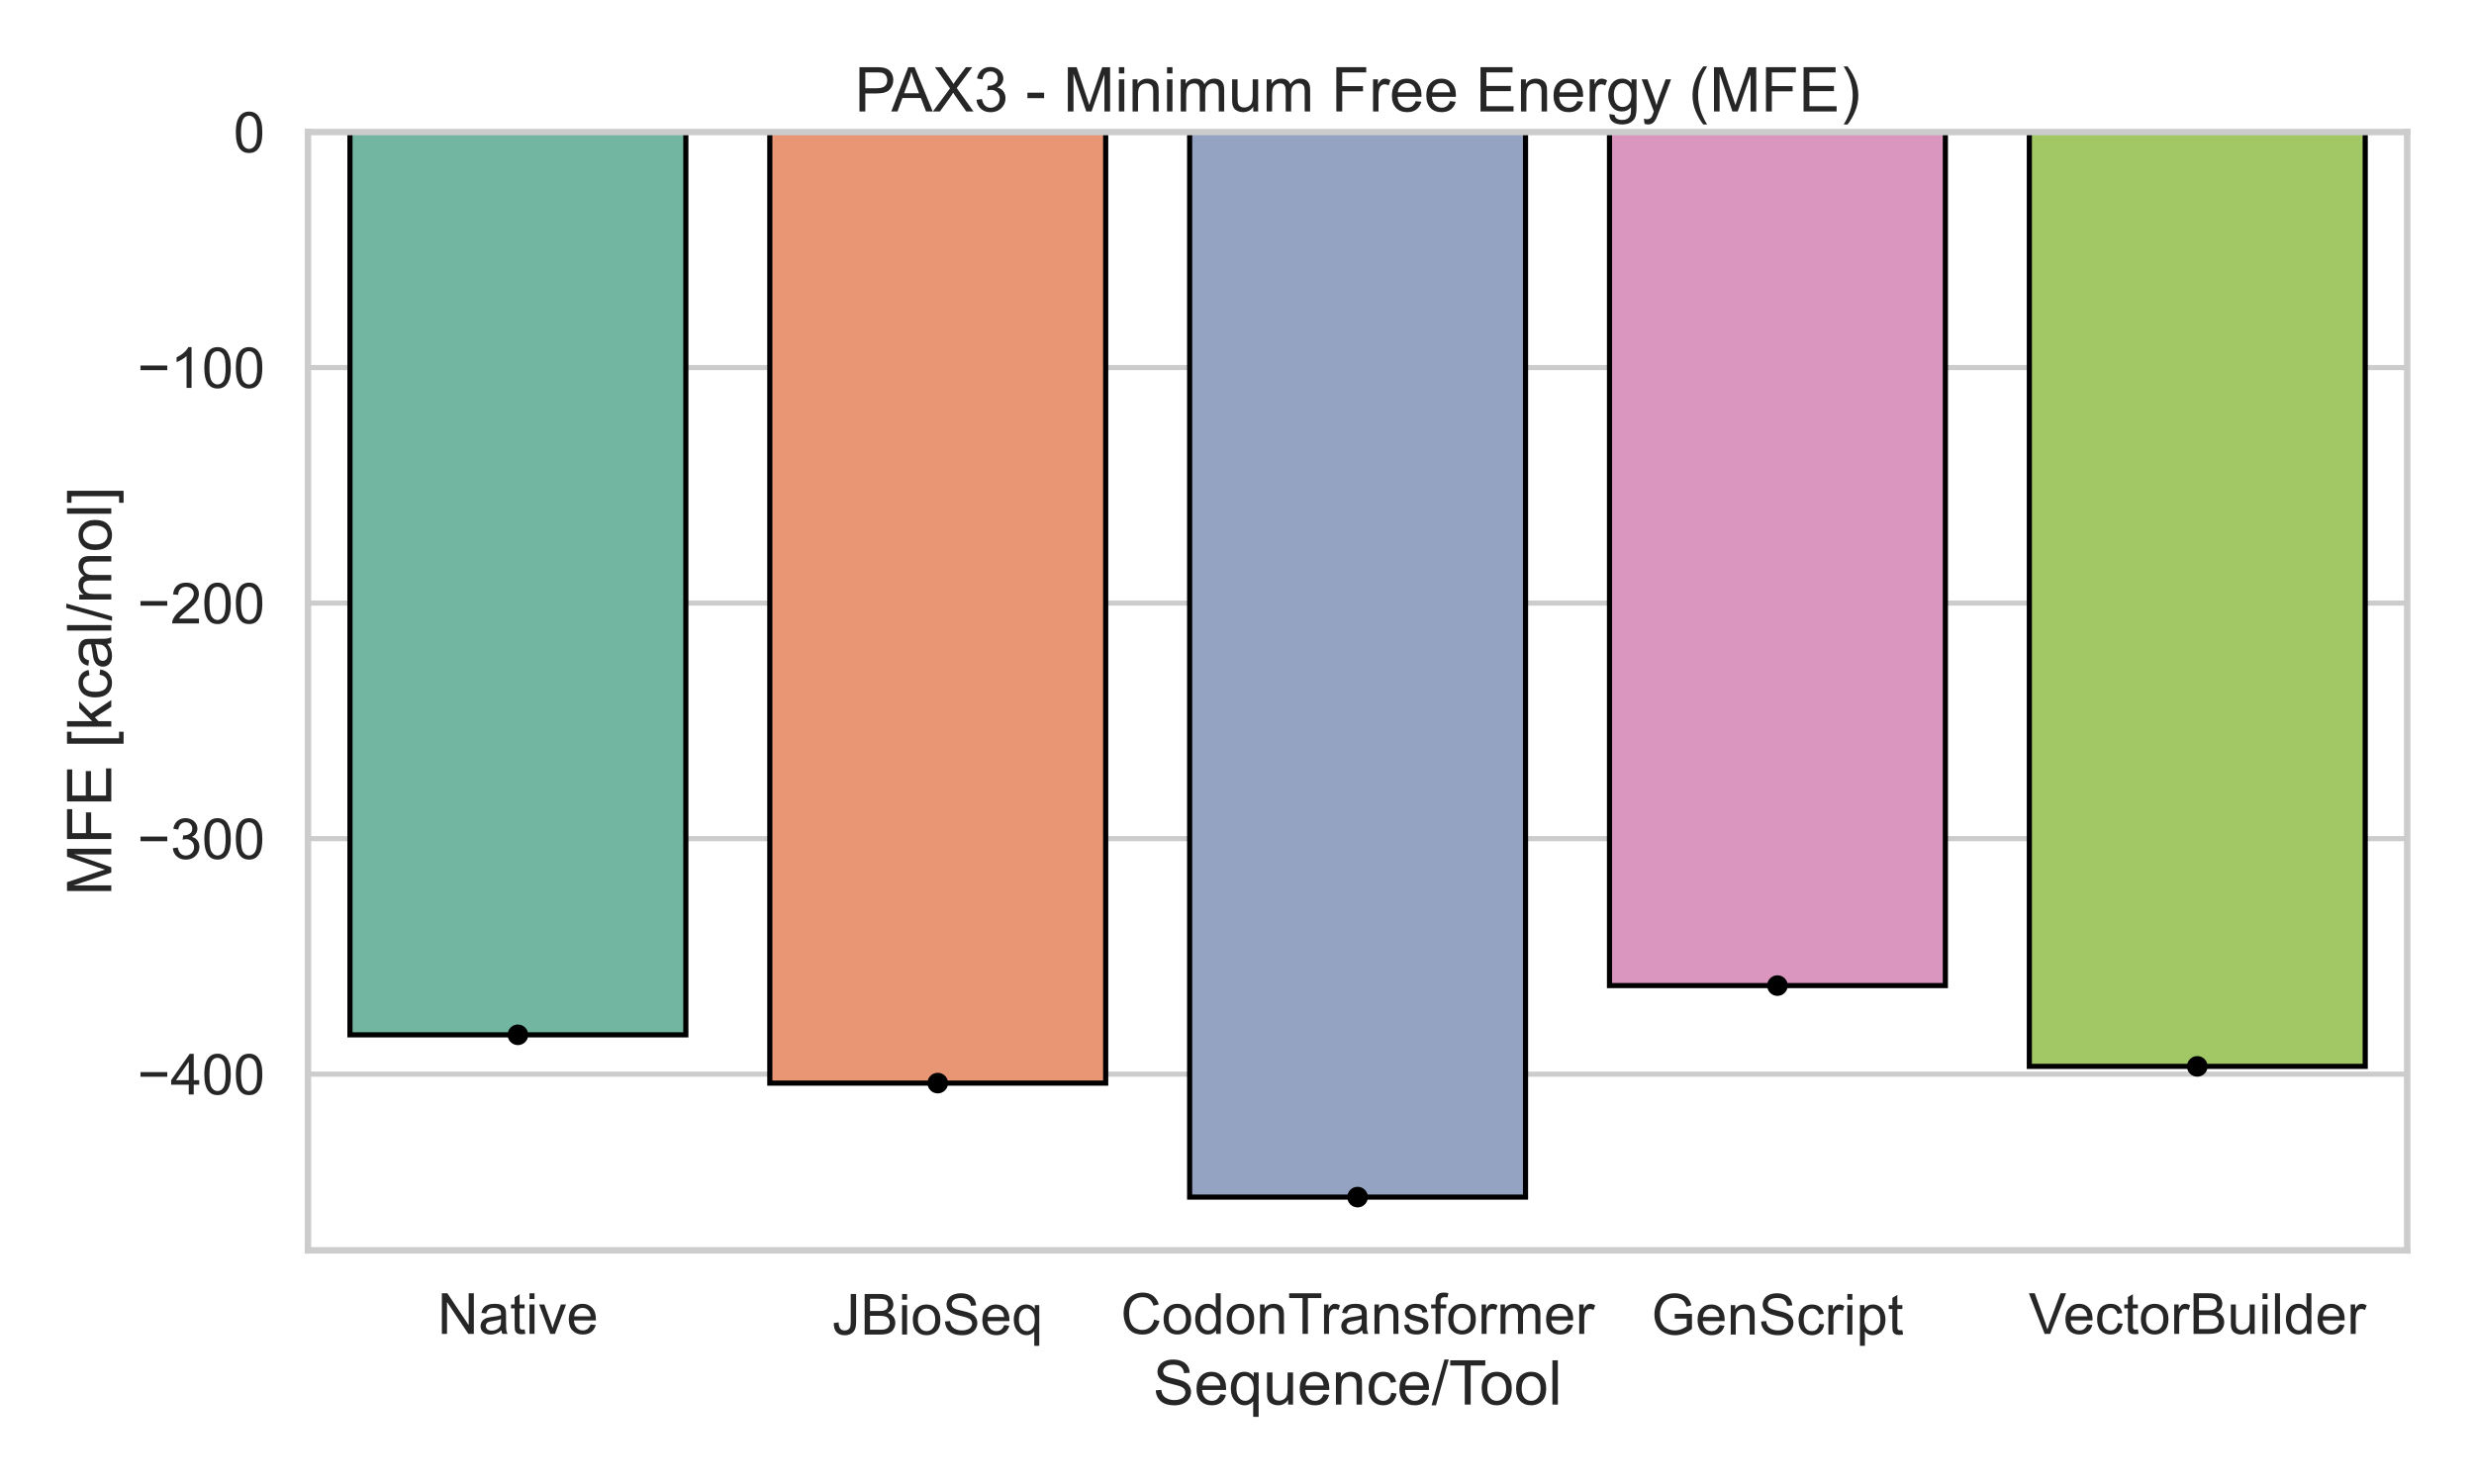
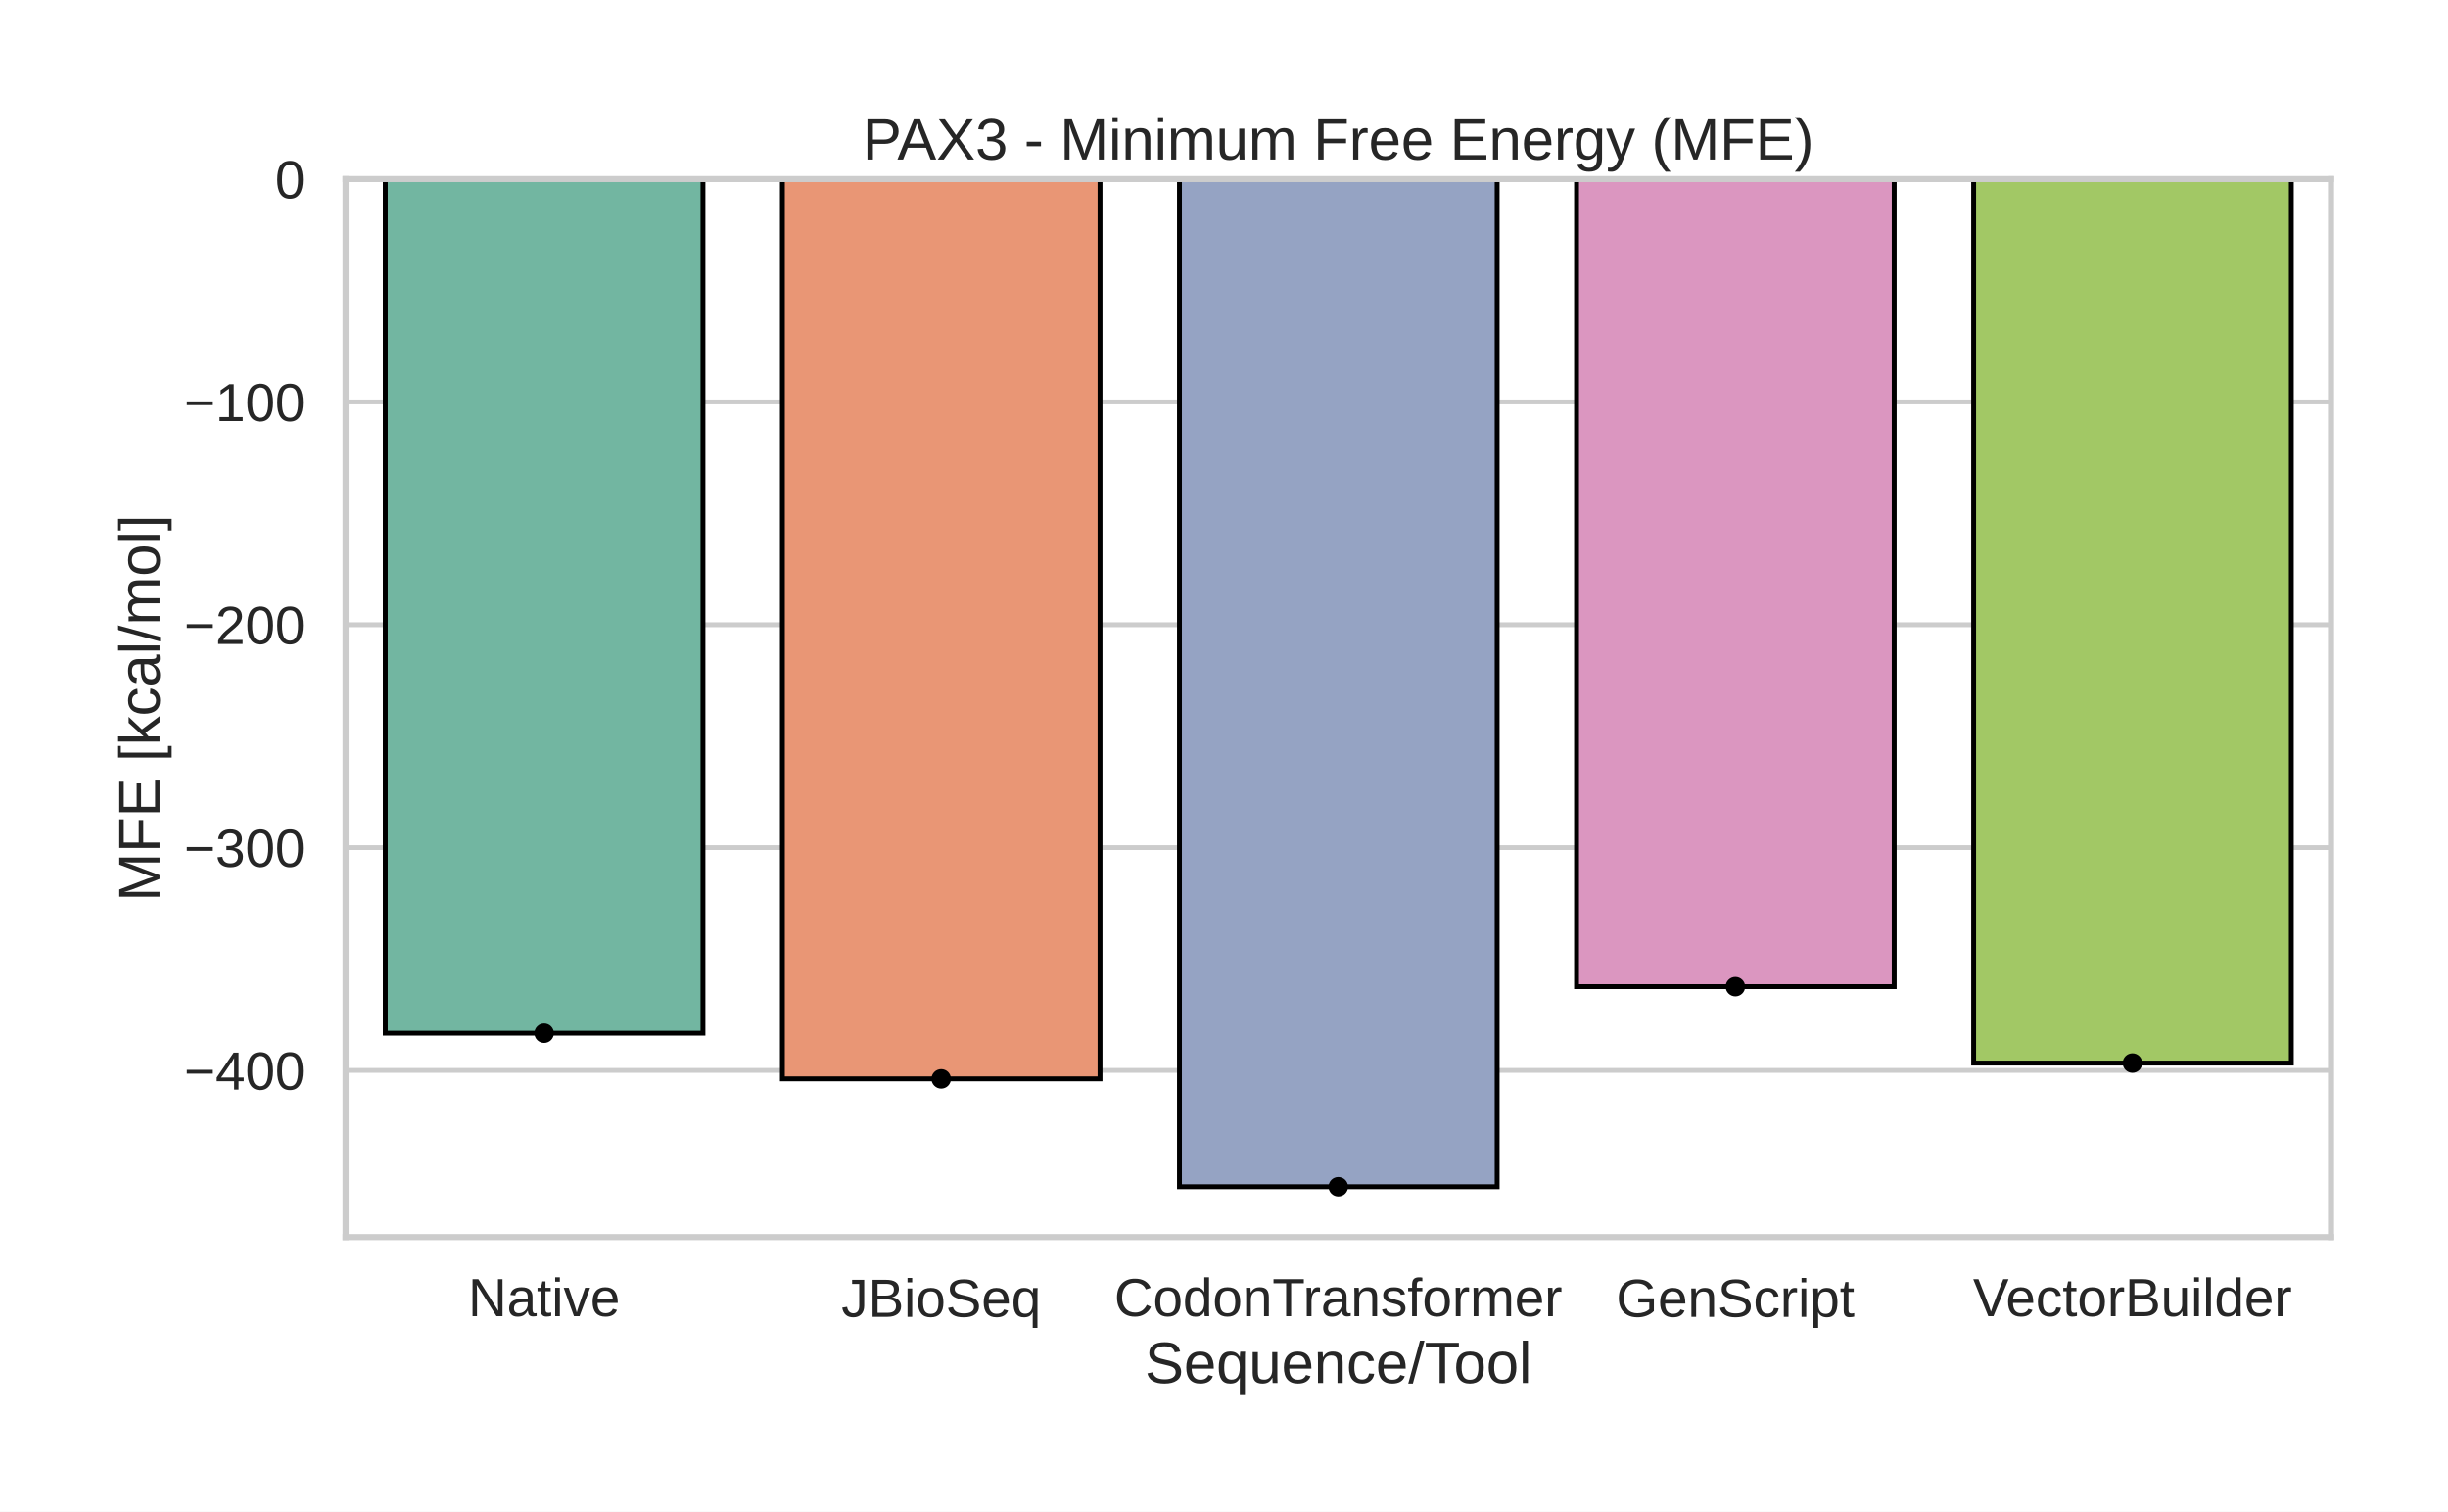
- <svg xmlns="http://www.w3.org/2000/svg" xmlns:xlink="http://www.w3.org/1999/xlink" width="720pt" height="432pt" viewBox="0 0 720 432" version="1.1">
+ <svg xmlns="http://www.w3.org/2000/svg" xmlns:xlink="http://www.w3.org/1999/xlink" width="753.277pt" height="465.117pt" viewBox="0 0 753.277 465.117" version="1.1">
  <defs>
    <style type="text/css">*{stroke-linejoin: round; stroke-linecap: butt}</style>
  </defs>
  <g id="figure_1">
    <g id="patch_1">
-       <path d="M 0 432  L 720 432  L 720 0  L 0 0  z " style="fill: #ffffff" />
+       <path d="M 0 465.117  L 753.277 465.117  L 753.277 0  L 0 0  z " style="fill: #ffffff" />
    </g>
    <g id="axes_1">
      <g id="patch_2">
-         <path d="M 89.627 363.982  L 700.56 363.982  L 700.56 38.44  L 89.627 38.44  z " style="fill: #ffffff" />
+         <path d="M 106.345 380.645  L 717.277 380.645  L 717.277 55.103  L 106.345 55.103  z " style="fill: #ffffff" />
      </g>
      <g id="matplotlib.axis_1">
        <g id="xtick_1">
          <g id="text_1">
-             <g style="fill: #262626" transform="translate(127.3372 388.2923) scale(0.165 -0.165)">
-               <defs>
-                 <path id="ArialMT-4e" d="M 488 0  L 488 4581  L 1109 4581  L 3516 984  L 3516 4581  L 4097 4581  L 4097 0  L 3475 0  L 1069 3600  L 1069 0  L 488 0  z " transform="scale(0.015625)" />
-                 <path id="ArialMT-61" d="M 2588 409  Q 2275 144 1986 34  Q 1697 -75 1366 -75  Q 819 -75 525 192  Q 231 459 231 875  Q 231 1119 342 1320  Q 453 1522 633 1644  Q 813 1766 1038 1828  Q 1203 1872 1538 1913  Q 2219 1994 2541 2106  Q 2544 2222 2544 2253  Q 2544 2597 2384 2738  Q 2169 2928 1744 2928  Q 1347 2928 1158 2789  Q 969 2650 878 2297  L 328 2372  Q 403 2725 575 2942  Q 747 3159 1072 3276  Q 1397 3394 1825 3394  Q 2250 3394 2515 3294  Q 2781 3194 2906 3042  Q 3031 2891 3081 2659  Q 3109 2516 3109 2141  L 3109 1391  Q 3109 606 3145 398  Q 3181 191 3288 0  L 2700 0  Q 2613 175 2588 409  z M 2541 1666  Q 2234 1541 1622 1453  Q 1275 1403 1131 1340  Q 988 1278 909 1158  Q 831 1038 831 891  Q 831 666 1001 516  Q 1172 366 1500 366  Q 1825 366 2078 508  Q 2331 650 2450 897  Q 2541 1088 2541 1459  L 2541 1666  z " transform="scale(0.015625)" />
-                 <path id="ArialMT-74" d="M 1650 503  L 1731 6  Q 1494 -44 1306 -44  Q 1000 -44 831 53  Q 663 150 594 308  Q 525 466 525 972  L 525 2881  L 113 2881  L 113 3319  L 525 3319  L 525 4141  L 1084 4478  L 1084 3319  L 1650 3319  L 1650 2881  L 1084 2881  L 1084 941  Q 1084 700 1114 631  Q 1144 563 1211 522  Q 1278 481 1403 481  Q 1497 481 1650 503  z " transform="scale(0.015625)" />
-                 <path id="ArialMT-69" d="M 425 3934  L 425 4581  L 988 4581  L 988 3934  L 425 3934  z M 425 0  L 425 3319  L 988 3319  L 988 0  L 425 0  z " transform="scale(0.015625)" />
-                 <path id="ArialMT-76" d="M 1344 0  L 81 3319  L 675 3319  L 1388 1331  Q 1503 1009 1600 663  Q 1675 925 1809 1294  L 2547 3319  L 3125 3319  L 1869 0  L 1344 0  z " transform="scale(0.015625)" />
-                 <path id="ArialMT-65" d="M 2694 1069  L 3275 997  Q 3138 488 2766 206  Q 2394 -75 1816 -75  Q 1088 -75 661 373  Q 234 822 234 1631  Q 234 2469 665 2931  Q 1097 3394 1784 3394  Q 2450 3394 2872 2941  Q 3294 2488 3294 1666  Q 3294 1616 3291 1516  L 816 1516  Q 847 969 1125 678  Q 1403 388 1819 388  Q 2128 388 2347 550  Q 2566 713 2694 1069  z M 847 1978  L 2700 1978  Q 2663 2397 2488 2606  Q 2219 2931 1791 2931  Q 1403 2931 1139 2672  Q 875 2413 847 1978  z " transform="scale(0.015625)" />
-               </defs>
-               <use xlink:href="#ArialMT-4e" />
-               <use xlink:href="#ArialMT-61" x="72.217" />
-               <use xlink:href="#ArialMT-74" x="127.832" />
-               <use xlink:href="#ArialMT-69" x="155.615" />
-               <use xlink:href="#ArialMT-76" x="177.832" />
-               <use xlink:href="#ArialMT-65" x="227.832" />
-             </g>
+             <text style="fill: #262626; font: 16.5px 'Arial', 'DejaVu Sans', 'Liberation Sans', 'Bitstream Vera Sans', sans-serif; text-anchor: middle" x="167.438" y="404.956" transform="rotate(-0 167.4379 404.9557)">Native</text>
          </g>
        </g>
        <g id="xtick_2">
          <g id="text_2">
-             <g style="fill: #262626" transform="translate(242.1799 388.4934) scale(0.165 -0.165)">
-               <defs>
-                 <path id="ArialMT-4a" d="M 184 1300  L 731 1375  Q 753 850 928 656  Q 1103 463 1413 463  Q 1641 463 1806 567  Q 1972 672 2034 851  Q 2097 1031 2097 1425  L 2097 4581  L 2703 4581  L 2703 1459  Q 2703 884 2564 568  Q 2425 253 2123 87  Q 1822 -78 1416 -78  Q 813 -78 492 269  Q 172 616 184 1300  z " transform="scale(0.015625)" />
-                 <path id="ArialMT-42" d="M 469 0  L 469 4581  L 2188 4581  Q 2713 4581 3030 4442  Q 3347 4303 3526 4014  Q 3706 3725 3706 3409  Q 3706 3116 3547 2856  Q 3388 2597 3066 2438  Q 3481 2316 3704 2022  Q 3928 1728 3928 1328  Q 3928 1006 3792 729  Q 3656 453 3456 303  Q 3256 153 2954 76  Q 2653 0 2216 0  L 469 0  z M 1075 2656  L 2066 2656  Q 2469 2656 2644 2709  Q 2875 2778 2992 2937  Q 3109 3097 3109 3338  Q 3109 3566 3000 3739  Q 2891 3913 2687 3977  Q 2484 4041 1991 4041  L 1075 4041  L 1075 2656  z M 1075 541  L 2216 541  Q 2509 541 2628 563  Q 2838 600 2978 687  Q 3119 775 3209 942  Q 3300 1109 3300 1328  Q 3300 1584 3169 1773  Q 3038 1963 2805 2039  Q 2572 2116 2134 2116  L 1075 2116  L 1075 541  z " transform="scale(0.015625)" />
-                 <path id="ArialMT-6f" d="M 213 1659  Q 213 2581 725 3025  Q 1153 3394 1769 3394  Q 2453 3394 2887 2945  Q 3322 2497 3322 1706  Q 3322 1066 3130 698  Q 2938 331 2570 128  Q 2203 -75 1769 -75  Q 1072 -75 642 372  Q 213 819 213 1659  z M 791 1659  Q 791 1022 1069 705  Q 1347 388 1769 388  Q 2188 388 2466 706  Q 2744 1025 2744 1678  Q 2744 2294 2464 2611  Q 2184 2928 1769 2928  Q 1347 2928 1069 2612  Q 791 2297 791 1659  z " transform="scale(0.015625)" />
-                 <path id="ArialMT-53" d="M 288 1472  L 859 1522  Q 900 1178 1048 958  Q 1197 738 1509 602  Q 1822 466 2213 466  Q 2559 466 2825 569  Q 3091 672 3220 851  Q 3350 1031 3350 1244  Q 3350 1459 3225 1620  Q 3100 1781 2813 1891  Q 2628 1963 1997 2114  Q 1366 2266 1113 2400  Q 784 2572 623 2826  Q 463 3081 463 3397  Q 463 3744 659 4045  Q 856 4347 1234 4503  Q 1613 4659 2075 4659  Q 2584 4659 2973 4495  Q 3363 4331 3572 4012  Q 3781 3694 3797 3291  L 3216 3247  Q 3169 3681 2898 3903  Q 2628 4125 2100 4125  Q 1550 4125 1298 3923  Q 1047 3722 1047 3438  Q 1047 3191 1225 3031  Q 1400 2872 2139 2705  Q 2878 2538 3153 2413  Q 3553 2228 3743 1945  Q 3934 1663 3934 1294  Q 3934 928 3725 604  Q 3516 281 3123 101  Q 2731 -78 2241 -78  Q 1619 -78 1198 103  Q 778 284 539 648  Q 300 1013 288 1472  z " transform="scale(0.015625)" />
-                 <path id="ArialMT-71" d="M 2538 -1272  L 2538 353  Q 2406 169 2170 47  Q 1934 -75 1669 -75  Q 1078 -75 651 397  Q 225 869 225 1691  Q 225 2191 398 2587  Q 572 2984 901 3189  Q 1231 3394 1625 3394  Q 2241 3394 2594 2875  L 2594 3319  L 3100 3319  L 3100 -1272  L 2538 -1272  z M 803 1669  Q 803 1028 1072 708  Q 1341 388 1716 388  Q 2075 388 2334 692  Q 2594 997 2594 1619  Q 2594 2281 2320 2615  Q 2047 2950 1678 2950  Q 1313 2950 1058 2639  Q 803 2328 803 1669  z " transform="scale(0.015625)" />
-               </defs>
-               <use xlink:href="#ArialMT-4a" />
-               <use xlink:href="#ArialMT-42" x="50" />
-               <use xlink:href="#ArialMT-69" x="116.699" />
-               <use xlink:href="#ArialMT-6f" x="138.916" />
-               <use xlink:href="#ArialMT-53" x="194.531" />
-               <use xlink:href="#ArialMT-65" x="261.23" />
-               <use xlink:href="#ArialMT-71" x="316.846" />
-             </g>
+             <text style="fill: #262626; font: 16.5px 'Arial', 'DejaVu Sans', 'Liberation Sans', 'Bitstream Vera Sans', sans-serif; text-anchor: middle" x="289.624" y="405.157" transform="rotate(-0 289.6244 405.1568)">JBioSeq</text>
          </g>
        </g>
        <g id="xtick_3">
          <g id="text_3">
-             <g style="fill: #262626" transform="translate(326.174 388.2923) scale(0.165 -0.165)">
-               <defs>
-                 <path id="ArialMT-43" d="M 3763 1606  L 4369 1453  Q 4178 706 3683 314  Q 3188 -78 2472 -78  Q 1731 -78 1267 223  Q 803 525 561 1097  Q 319 1669 319 2325  Q 319 3041 592 3573  Q 866 4106 1370 4382  Q 1875 4659 2481 4659  Q 3169 4659 3637 4309  Q 4106 3959 4291 3325  L 3694 3184  Q 3534 3684 3231 3912  Q 2928 4141 2469 4141  Q 1941 4141 1586 3887  Q 1231 3634 1087 3207  Q 944 2781 944 2328  Q 944 1744 1114 1308  Q 1284 872 1643 656  Q 2003 441 2422 441  Q 2931 441 3284 734  Q 3638 1028 3763 1606  z " transform="scale(0.015625)" />
-                 <path id="ArialMT-64" d="M 2575 0  L 2575 419  Q 2259 -75 1647 -75  Q 1250 -75 917 144  Q 584 363 401 755  Q 219 1147 219 1656  Q 219 2153 384 2558  Q 550 2963 881 3178  Q 1213 3394 1622 3394  Q 1922 3394 2156 3267  Q 2391 3141 2538 2938  L 2538 4581  L 3097 4581  L 3097 0  L 2575 0  z M 797 1656  Q 797 1019 1065 703  Q 1334 388 1700 388  Q 2069 388 2326 689  Q 2584 991 2584 1609  Q 2584 2291 2321 2609  Q 2059 2928 1675 2928  Q 1300 2928 1048 2622  Q 797 2316 797 1656  z " transform="scale(0.015625)" />
-                 <path id="ArialMT-6e" d="M 422 0  L 422 3319  L 928 3319  L 928 2847  Q 1294 3394 1984 3394  Q 2284 3394 2536 3286  Q 2788 3178 2913 3003  Q 3038 2828 3088 2588  Q 3119 2431 3119 2041  L 3119 0  L 2556 0  L 2556 2019  Q 2556 2363 2490 2533  Q 2425 2703 2258 2804  Q 2091 2906 1866 2906  Q 1506 2906 1245 2678  Q 984 2450 984 1813  L 984 0  L 422 0  z " transform="scale(0.015625)" />
-                 <path id="ArialMT-54" d="M 1659 0  L 1659 4041  L 150 4041  L 150 4581  L 3781 4581  L 3781 4041  L 2266 4041  L 2266 0  L 1659 0  z " transform="scale(0.015625)" />
-                 <path id="ArialMT-72" d="M 416 0  L 416 3319  L 922 3319  L 922 2816  Q 1116 3169 1280 3281  Q 1444 3394 1641 3394  Q 1925 3394 2219 3213  L 2025 2691  Q 1819 2813 1613 2813  Q 1428 2813 1281 2702  Q 1134 2591 1072 2394  Q 978 2094 978 1738  L 978 0  L 416 0  z " transform="scale(0.015625)" />
-                 <path id="ArialMT-73" d="M 197 991  L 753 1078  Q 800 744 1014 566  Q 1228 388 1613 388  Q 2000 388 2187 545  Q 2375 703 2375 916  Q 2375 1106 2209 1216  Q 2094 1291 1634 1406  Q 1016 1563 777 1677  Q 538 1791 414 1992  Q 291 2194 291 2438  Q 291 2659 392 2848  Q 494 3038 669 3163  Q 800 3259 1026 3326  Q 1253 3394 1513 3394  Q 1903 3394 2198 3281  Q 2494 3169 2634 2976  Q 2775 2784 2828 2463  L 2278 2388  Q 2241 2644 2061 2787  Q 1881 2931 1553 2931  Q 1166 2931 1000 2803  Q 834 2675 834 2503  Q 834 2394 903 2306  Q 972 2216 1119 2156  Q 1203 2125 1616 2013  Q 2213 1853 2448 1751  Q 2684 1650 2818 1456  Q 2953 1263 2953 975  Q 2953 694 2789 445  Q 2625 197 2315 61  Q 2006 -75 1616 -75  Q 969 -75 630 194  Q 291 463 197 991  z " transform="scale(0.015625)" />
-                 <path id="ArialMT-66" d="M 556 0  L 556 2881  L 59 2881  L 59 3319  L 556 3319  L 556 3672  Q 556 4006 616 4169  Q 697 4388 901 4523  Q 1106 4659 1475 4659  Q 1713 4659 2000 4603  L 1916 4113  Q 1741 4144 1584 4144  Q 1328 4144 1222 4034  Q 1116 3925 1116 3625  L 1116 3319  L 1763 3319  L 1763 2881  L 1116 2881  L 1116 0  L 556 0  z " transform="scale(0.015625)" />
-                 <path id="ArialMT-6d" d="M 422 0  L 422 3319  L 925 3319  L 925 2853  Q 1081 3097 1340 3245  Q 1600 3394 1931 3394  Q 2300 3394 2536 3241  Q 2772 3088 2869 2813  Q 3263 3394 3894 3394  Q 4388 3394 4653 3120  Q 4919 2847 4919 2278  L 4919 0  L 4359 0  L 4359 2091  Q 4359 2428 4304 2576  Q 4250 2725 4106 2815  Q 3963 2906 3769 2906  Q 3419 2906 3187 2673  Q 2956 2441 2956 1928  L 2956 0  L 2394 0  L 2394 2156  Q 2394 2531 2256 2718  Q 2119 2906 1806 2906  Q 1569 2906 1367 2781  Q 1166 2656 1075 2415  Q 984 2175 984 1722  L 984 0  L 422 0  z " transform="scale(0.015625)" />
-               </defs>
-               <use xlink:href="#ArialMT-43" />
-               <use xlink:href="#ArialMT-6f" x="72.217" />
-               <use xlink:href="#ArialMT-64" x="127.832" />
-               <use xlink:href="#ArialMT-6f" x="183.447" />
-               <use xlink:href="#ArialMT-6e" x="239.062" />
-               <use xlink:href="#ArialMT-54" x="294.678" />
-               <use xlink:href="#ArialMT-72" x="352.012" />
-               <use xlink:href="#ArialMT-61" x="385.312" />
-               <use xlink:href="#ArialMT-6e" x="440.928" />
-               <use xlink:href="#ArialMT-73" x="496.543" />
-               <use xlink:href="#ArialMT-66" x="546.543" />
-               <use xlink:href="#ArialMT-6f" x="574.326" />
-               <use xlink:href="#ArialMT-72" x="629.941" />
-               <use xlink:href="#ArialMT-6d" x="663.242" />
-               <use xlink:href="#ArialMT-65" x="746.543" />
-               <use xlink:href="#ArialMT-72" x="802.158" />
-             </g>
+             <text style="fill: #262626; font: 16.5px 'Arial', 'DejaVu Sans', 'Liberation Sans', 'Bitstream Vera Sans', sans-serif; text-anchor: middle" x="411.811" y="404.956" transform="rotate(-0 411.8109 404.9557)">CodonTransformer</text>
          </g>
        </g>
        <g id="xtick_4">
          <g id="text_4">
-             <g style="fill: #262626" transform="translate(480.6 388.4934) scale(0.165 -0.165)">
-               <defs>
-                 <path id="ArialMT-47" d="M 2638 1797  L 2638 2334  L 4578 2338  L 4578 638  Q 4131 281 3656 101  Q 3181 -78 2681 -78  Q 2006 -78 1454 211  Q 903 500 622 1047  Q 341 1594 341 2269  Q 341 2938 620 3517  Q 900 4097 1425 4378  Q 1950 4659 2634 4659  Q 3131 4659 3532 4498  Q 3934 4338 4162 4050  Q 4391 3763 4509 3300  L 3963 3150  Q 3859 3500 3706 3700  Q 3553 3900 3268 4020  Q 2984 4141 2638 4141  Q 2222 4141 1919 4014  Q 1616 3888 1430 3681  Q 1244 3475 1141 3228  Q 966 2803 966 2306  Q 966 1694 1177 1281  Q 1388 869 1791 669  Q 2194 469 2647 469  Q 3041 469 3416 620  Q 3791 772 3984 944  L 3984 1797  L 2638 1797  z " transform="scale(0.015625)" />
-                 <path id="ArialMT-63" d="M 2588 1216  L 3141 1144  Q 3050 572 2676 248  Q 2303 -75 1759 -75  Q 1078 -75 664 370  Q 250 816 250 1647  Q 250 2184 428 2587  Q 606 2991 970 3192  Q 1334 3394 1763 3394  Q 2303 3394 2647 3120  Q 2991 2847 3088 2344  L 2541 2259  Q 2463 2594 2264 2762  Q 2066 2931 1784 2931  Q 1359 2931 1093 2626  Q 828 2322 828 1663  Q 828 994 1084 691  Q 1341 388 1753 388  Q 2084 388 2306 591  Q 2528 794 2588 1216  z " transform="scale(0.015625)" />
-                 <path id="ArialMT-70" d="M 422 -1272  L 422 3319  L 934 3319  L 934 2888  Q 1116 3141 1344 3267  Q 1572 3394 1897 3394  Q 2322 3394 2647 3175  Q 2972 2956 3137 2557  Q 3303 2159 3303 1684  Q 3303 1175 3120 767  Q 2938 359 2589 142  Q 2241 -75 1856 -75  Q 1575 -75 1351 44  Q 1128 163 984 344  L 984 -1272  L 422 -1272  z M 931 1641  Q 931 1000 1190 694  Q 1450 388 1819 388  Q 2194 388 2461 705  Q 2728 1022 2728 1688  Q 2728 2322 2467 2637  Q 2206 2953 1844 2953  Q 1484 2953 1207 2617  Q 931 2281 931 1641  z " transform="scale(0.015625)" />
-               </defs>
-               <use xlink:href="#ArialMT-47" />
-               <use xlink:href="#ArialMT-65" x="77.783" />
-               <use xlink:href="#ArialMT-6e" x="133.398" />
-               <use xlink:href="#ArialMT-53" x="189.014" />
-               <use xlink:href="#ArialMT-63" x="255.713" />
-               <use xlink:href="#ArialMT-72" x="305.713" />
-               <use xlink:href="#ArialMT-69" x="339.014" />
-               <use xlink:href="#ArialMT-70" x="361.23" />
-               <use xlink:href="#ArialMT-74" x="416.846" />
-             </g>
+             <text style="fill: #262626; font: 16.5px 'Arial', 'DejaVu Sans', 'Liberation Sans', 'Bitstream Vera Sans', sans-serif; text-anchor: middle" x="533.997" y="405.157" transform="rotate(-0 533.9974 405.1568)">GenScript</text>
          </g>
        </g>
        <g id="xtick_5">
          <g id="text_5">
-             <g style="fill: #262626" transform="translate(590.3986 388.2923) scale(0.165 -0.165)">
-               <defs>
-                 <path id="ArialMT-56" d="M 1803 0  L 28 4581  L 684 4581  L 1875 1253  Q 2019 853 2116 503  Q 2222 878 2363 1253  L 3600 4581  L 4219 4581  L 2425 0  L 1803 0  z " transform="scale(0.015625)" />
-                 <path id="ArialMT-75" d="M 2597 0  L 2597 488  Q 2209 -75 1544 -75  Q 1250 -75 995 37  Q 741 150 617 320  Q 494 491 444 738  Q 409 903 409 1263  L 409 3319  L 972 3319  L 972 1478  Q 972 1038 1006 884  Q 1059 663 1231 536  Q 1403 409 1656 409  Q 1909 409 2131 539  Q 2353 669 2445 892  Q 2538 1116 2538 1541  L 2538 3319  L 3100 3319  L 3100 0  L 2597 0  z " transform="scale(0.015625)" />
-                 <path id="ArialMT-6c" d="M 409 0  L 409 4581  L 972 4581  L 972 0  L 409 0  z " transform="scale(0.015625)" />
-               </defs>
-               <use xlink:href="#ArialMT-56" />
-               <use xlink:href="#ArialMT-65" x="61.199" />
-               <use xlink:href="#ArialMT-63" x="116.814" />
-               <use xlink:href="#ArialMT-74" x="166.814" />
-               <use xlink:href="#ArialMT-6f" x="194.598" />
-               <use xlink:href="#ArialMT-72" x="250.213" />
-               <use xlink:href="#ArialMT-42" x="283.514" />
-               <use xlink:href="#ArialMT-75" x="350.213" />
-               <use xlink:href="#ArialMT-69" x="405.828" />
-               <use xlink:href="#ArialMT-6c" x="428.045" />
-               <use xlink:href="#ArialMT-64" x="450.262" />
-               <use xlink:href="#ArialMT-65" x="505.877" />
-               <use xlink:href="#ArialMT-72" x="561.492" />
-             </g>
+             <text style="fill: #262626; font: 16.5px 'Arial', 'DejaVu Sans', 'Liberation Sans', 'Bitstream Vera Sans', sans-serif; text-anchor: middle" x="656.184" y="404.956" transform="rotate(-0 656.1839 404.9557)">VectorBuilder</text>
          </g>
        </g>
        <g id="text_6">
-           <g style="fill: #262626" transform="translate(335.5559 408.8762) scale(0.18 -0.18)">
-             <defs>
-               <path id="ArialMT-2f" d="M 0 -78  L 1328 4659  L 1778 4659  L 453 -78  L 0 -78  z " transform="scale(0.015625)" />
-             </defs>
-             <use xlink:href="#ArialMT-53" />
-             <use xlink:href="#ArialMT-65" x="66.699" />
-             <use xlink:href="#ArialMT-71" x="122.314" />
-             <use xlink:href="#ArialMT-75" x="177.93" />
-             <use xlink:href="#ArialMT-65" x="233.545" />
-             <use xlink:href="#ArialMT-6e" x="289.16" />
-             <use xlink:href="#ArialMT-63" x="344.775" />
-             <use xlink:href="#ArialMT-65" x="394.775" />
-             <use xlink:href="#ArialMT-2f" x="450.391" />
-             <use xlink:href="#ArialMT-54" x="478.174" />
-             <use xlink:href="#ArialMT-6f" x="528.133" />
-             <use xlink:href="#ArialMT-6f" x="583.748" />
-             <use xlink:href="#ArialMT-6c" x="639.363" />
-           </g>
+           <text style="fill: #262626; font: 18px 'Arial', 'DejaVu Sans', 'Liberation Sans', 'Bitstream Vera Sans', sans-serif; text-anchor: middle" x="411.811" y="425.54" transform="rotate(-0 411.8109 425.5396)">Sequence/Tool</text>
        </g>
      </g>
      <g id="matplotlib.axis_2">
        <g id="ytick_1">
          <g id="line2d_1">
-             <path d="M 89.627 312.69  L 700.56 312.69  " clip-path="url(#pf42b818e86)" style="fill: none; stroke: #cccccc; stroke-width: 1.5; stroke-linecap: round" />
+             <path d="M 106.345 329.354  L 717.277 329.354  " clip-path="url(#p0e43c44f42)" style="fill: none; stroke: #cccccc; stroke-width: 1.5; stroke-linecap: round" />
          </g>
          <g id="text_7">
-             <g style="fill: #262626" transform="translate(39.96383 318.5954) scale(0.165 -0.165)">
-               <defs>
-                 <path id="ArialMT-2212" d="M 3381 1997  L 356 1997  L 356 2522  L 3381 2522  L 3381 1997  z " transform="scale(0.015625)" />
-                 <path id="ArialMT-34" d="M 2069 0  L 2069 1097  L 81 1097  L 81 1613  L 2172 4581  L 2631 4581  L 2631 1613  L 3250 1613  L 3250 1097  L 2631 1097  L 2631 0  L 2069 0  z M 2069 1613  L 2069 3678  L 634 1613  L 2069 1613  z " transform="scale(0.015625)" />
-                 <path id="ArialMT-30" d="M 266 2259  Q 266 3072 433 3567  Q 600 4063 929 4331  Q 1259 4600 1759 4600  Q 2128 4600 2406 4451  Q 2684 4303 2865 4023  Q 3047 3744 3150 3342  Q 3253 2941 3253 2259  Q 3253 1453 3087 958  Q 2922 463 2592 192  Q 2263 -78 1759 -78  Q 1097 -78 719 397  Q 266 969 266 2259  z M 844 2259  Q 844 1131 1108 757  Q 1372 384 1759 384  Q 2147 384 2411 759  Q 2675 1134 2675 2259  Q 2675 3391 2411 3762  Q 2147 4134 1753 4134  Q 1366 4134 1134 3806  Q 844 3388 844 2259  z " transform="scale(0.015625)" />
-               </defs>
-               <use xlink:href="#ArialMT-2212" />
-               <use xlink:href="#ArialMT-34" x="58.398" />
-               <use xlink:href="#ArialMT-30" x="114.014" />
-               <use xlink:href="#ArialMT-30" x="169.629" />
-             </g>
+             <text style="fill: #262626; font: 16.5px 'Arial', 'DejaVu Sans', 'Liberation Sans', 'Bitstream Vera Sans', sans-serif; text-anchor: end" x="93.845" y="335.259" transform="rotate(-0 93.84461 335.2589)">−400</text>
          </g>
        </g>
        <g id="ytick_2">
          <g id="line2d_2">
-             <path d="M 89.627 244.128  L 700.56 244.128  " clip-path="url(#pf42b818e86)" style="fill: none; stroke: #cccccc; stroke-width: 1.5; stroke-linecap: round" />
+             <path d="M 106.345 260.791  L 717.277 260.791  " clip-path="url(#p0e43c44f42)" style="fill: none; stroke: #cccccc; stroke-width: 1.5; stroke-linecap: round" />
          </g>
          <g id="text_8">
-             <g style="fill: #262626" transform="translate(39.96383 250.0329) scale(0.165 -0.165)">
-               <defs>
-                 <path id="ArialMT-33" d="M 269 1209  L 831 1284  Q 928 806 1161 595  Q 1394 384 1728 384  Q 2125 384 2398 659  Q 2672 934 2672 1341  Q 2672 1728 2419 1979  Q 2166 2231 1775 2231  Q 1616 2231 1378 2169  L 1441 2663  Q 1497 2656 1531 2656  Q 1891 2656 2178 2843  Q 2466 3031 2466 3422  Q 2466 3731 2256 3934  Q 2047 4138 1716 4138  Q 1388 4138 1169 3931  Q 950 3725 888 3313  L 325 3413  Q 428 3978 793 4289  Q 1159 4600 1703 4600  Q 2078 4600 2393 4439  Q 2709 4278 2876 4000  Q 3044 3722 3044 3409  Q 3044 3113 2884 2869  Q 2725 2625 2413 2481  Q 2819 2388 3044 2092  Q 3269 1797 3269 1353  Q 3269 753 2831 336  Q 2394 -81 1725 -81  Q 1122 -81 723 278  Q 325 638 269 1209  z " transform="scale(0.015625)" />
-               </defs>
-               <use xlink:href="#ArialMT-2212" />
-               <use xlink:href="#ArialMT-33" x="58.398" />
-               <use xlink:href="#ArialMT-30" x="114.014" />
-               <use xlink:href="#ArialMT-30" x="169.629" />
-             </g>
+             <text style="fill: #262626; font: 16.5px 'Arial', 'DejaVu Sans', 'Liberation Sans', 'Bitstream Vera Sans', sans-serif; text-anchor: end" x="93.845" y="266.696" transform="rotate(-0 93.84461 266.6963)">−300</text>
          </g>
        </g>
        <g id="ytick_3">
          <g id="line2d_3">
-             <path d="M 89.627 175.565  L 700.56 175.565  " clip-path="url(#pf42b818e86)" style="fill: none; stroke: #cccccc; stroke-width: 1.5; stroke-linecap: round" />
+             <path d="M 106.345 192.229  L 717.277 192.229  " clip-path="url(#p0e43c44f42)" style="fill: none; stroke: #cccccc; stroke-width: 1.5; stroke-linecap: round" />
          </g>
          <g id="text_9">
-             <g style="fill: #262626" transform="translate(39.96383 181.4703) scale(0.165 -0.165)">
-               <defs>
-                 <path id="ArialMT-32" d="M 3222 541  L 3222 0  L 194 0  Q 188 203 259 391  Q 375 700 629 1000  Q 884 1300 1366 1694  Q 2113 2306 2375 2664  Q 2638 3022 2638 3341  Q 2638 3675 2398 3904  Q 2159 4134 1775 4134  Q 1369 4134 1125 3890  Q 881 3647 878 3216  L 300 3275  Q 359 3922 746 4261  Q 1134 4600 1788 4600  Q 2447 4600 2831 4234  Q 3216 3869 3216 3328  Q 3216 3053 3103 2787  Q 2991 2522 2730 2228  Q 2469 1934 1863 1422  Q 1356 997 1212 845  Q 1069 694 975 541  L 3222 541  z " transform="scale(0.015625)" />
-               </defs>
-               <use xlink:href="#ArialMT-2212" />
-               <use xlink:href="#ArialMT-32" x="58.398" />
-               <use xlink:href="#ArialMT-30" x="114.014" />
-               <use xlink:href="#ArialMT-30" x="169.629" />
-             </g>
+             <text style="fill: #262626; font: 16.5px 'Arial', 'DejaVu Sans', 'Liberation Sans', 'Bitstream Vera Sans', sans-serif; text-anchor: end" x="93.845" y="198.134" transform="rotate(-0 93.84461 198.1337)">−200</text>
          </g>
        </g>
        <g id="ytick_4">
          <g id="line2d_4">
-             <path d="M 89.627 107.003  L 700.56 107.003  " clip-path="url(#pf42b818e86)" style="fill: none; stroke: #cccccc; stroke-width: 1.5; stroke-linecap: round" />
+             <path d="M 106.345 123.666  L 717.277 123.666  " clip-path="url(#p0e43c44f42)" style="fill: none; stroke: #cccccc; stroke-width: 1.5; stroke-linecap: round" />
          </g>
          <g id="text_10">
-             <g style="fill: #262626" transform="translate(39.96383 112.9077) scale(0.165 -0.165)">
-               <defs>
-                 <path id="ArialMT-31" d="M 2384 0  L 1822 0  L 1822 3584  Q 1619 3391 1289 3197  Q 959 3003 697 2906  L 697 3450  Q 1169 3672 1522 3987  Q 1875 4303 2022 4600  L 2384 4600  L 2384 0  z " transform="scale(0.015625)" />
-               </defs>
-               <use xlink:href="#ArialMT-2212" />
-               <use xlink:href="#ArialMT-31" x="58.398" />
-               <use xlink:href="#ArialMT-30" x="114.014" />
-               <use xlink:href="#ArialMT-30" x="169.629" />
-             </g>
+             <text style="fill: #262626; font: 16.5px 'Arial', 'DejaVu Sans', 'Liberation Sans', 'Bitstream Vera Sans', sans-serif; text-anchor: end" x="93.845" y="129.571" transform="rotate(-0 93.84461 129.5712)">−100</text>
          </g>
        </g>
        <g id="ytick_5">
          <g id="line2d_5">
-             <path d="M 89.627 38.44  L 700.56 38.44  " clip-path="url(#pf42b818e86)" style="fill: none; stroke: #cccccc; stroke-width: 1.5; stroke-linecap: round" />
+             <path d="M 106.345 55.103  L 717.277 55.103  " clip-path="url(#p0e43c44f42)" style="fill: none; stroke: #cccccc; stroke-width: 1.5; stroke-linecap: round" />
          </g>
          <g id="text_11">
-             <g style="fill: #262626" transform="translate(67.95195 44.34519) scale(0.165 -0.165)">
-               <use xlink:href="#ArialMT-30" />
-             </g>
+             <text style="fill: #262626; font: 16.5px 'Arial', 'DejaVu Sans', 'Liberation Sans', 'Bitstream Vera Sans', sans-serif; text-anchor: end" x="93.845" y="61.009" transform="rotate(-0 93.84461 61.00863)">0</text>
          </g>
        </g>
        <g id="text_12">
-           <g style="fill: #262626" transform="translate(32.38633 260.715) rotate(-90) scale(0.18 -0.18)">
-             <defs>
-               <path id="ArialMT-4d" d="M 475 0  L 475 4581  L 1388 4581  L 2472 1338  Q 2622 884 2691 659  Q 2769 909 2934 1394  L 4031 4581  L 4847 4581  L 4847 0  L 4263 0  L 4263 3834  L 2931 0  L 2384 0  L 1059 3900  L 1059 0  L 475 0  z " transform="scale(0.015625)" />
-               <path id="ArialMT-46" d="M 525 0  L 525 4581  L 3616 4581  L 3616 4041  L 1131 4041  L 1131 2622  L 3281 2622  L 3281 2081  L 1131 2081  L 1131 0  L 525 0  z " transform="scale(0.015625)" />
-               <path id="ArialMT-45" d="M 506 0  L 506 4581  L 3819 4581  L 3819 4041  L 1113 4041  L 1113 2638  L 3647 2638  L 3647 2100  L 1113 2100  L 1113 541  L 3925 541  L 3925 0  L 506 0  z " transform="scale(0.015625)" />
-               <path id="ArialMT-20" transform="scale(0.015625)" />
-               <path id="ArialMT-5b" d="M 434 -1272  L 434 4581  L 1675 4581  L 1675 4116  L 997 4116  L 997 -806  L 1675 -806  L 1675 -1272  L 434 -1272  z " transform="scale(0.015625)" />
-               <path id="ArialMT-6b" d="M 425 0  L 425 4581  L 988 4581  L 988 1969  L 2319 3319  L 3047 3319  L 1778 2088  L 3175 0  L 2481 0  L 1384 1697  L 988 1316  L 988 0  L 425 0  z " transform="scale(0.015625)" />
-               <path id="ArialMT-5d" d="M 1363 -1272  L 122 -1272  L 122 -806  L 800 -806  L 800 4116  L 122 4116  L 122 4581  L 1363 4581  L 1363 -1272  z " transform="scale(0.015625)" />
-             </defs>
-             <use xlink:href="#ArialMT-4d" />
-             <use xlink:href="#ArialMT-46" x="83.301" />
-             <use xlink:href="#ArialMT-45" x="144.385" />
-             <use xlink:href="#ArialMT-20" x="211.084" />
-             <use xlink:href="#ArialMT-5b" x="238.867" />
-             <use xlink:href="#ArialMT-6b" x="266.65" />
-             <use xlink:href="#ArialMT-63" x="316.65" />
-             <use xlink:href="#ArialMT-61" x="366.65" />
-             <use xlink:href="#ArialMT-6c" x="422.266" />
-             <use xlink:href="#ArialMT-2f" x="444.482" />
-             <use xlink:href="#ArialMT-6d" x="472.266" />
-             <use xlink:href="#ArialMT-6f" x="555.566" />
-             <use xlink:href="#ArialMT-6c" x="611.182" />
-             <use xlink:href="#ArialMT-5d" x="633.398" />
-           </g>
+           <text style="fill: #262626; font: 18px 'Arial', 'DejaVu Sans', 'Liberation Sans', 'Bitstream Vera Sans', sans-serif; text-anchor: middle" x="49.103" y="217.874" transform="rotate(-90 49.10344 217.8744)">MFE [kcal/mol]</text>
        </g>
      </g>
      <g id="patch_3">
-         <path d="M 101.846 38.44  L 199.595 38.44  L 199.595 301.24  L 101.846 301.24  z " clip-path="url(#pf42b818e86)" style="fill: #72b6a1; stroke: #000000; stroke-width: 1.5; stroke-linejoin: miter" />
+         <path d="M 118.563 55.103  L 216.312 55.103  L 216.312 317.904  L 118.563 317.904  z " clip-path="url(#p0e43c44f42)" style="fill: #72b6a1; stroke: #000000; stroke-width: 1.5; stroke-linejoin: miter" />
      </g>
      <g id="patch_4">
-         <path d="M 224.033 38.44  L 321.782 38.44  L 321.782 315.296  L 224.033 315.296  z " clip-path="url(#pf42b818e86)" style="fill: #e99675; stroke: #000000; stroke-width: 1.5; stroke-linejoin: miter" />
+         <path d="M 240.75 55.103  L 338.499 55.103  L 338.499 331.959  L 240.75 331.959  z " clip-path="url(#p0e43c44f42)" style="fill: #e99675; stroke: #000000; stroke-width: 1.5; stroke-linejoin: miter" />
      </g>
      <g id="patch_5">
-         <path d="M 346.219 38.44  L 443.968 38.44  L 443.968 348.48  L 346.219 348.48  z " clip-path="url(#pf42b818e86)" style="fill: #95a3c3; stroke: #000000; stroke-width: 1.5; stroke-linejoin: miter" />
+         <path d="M 362.936 55.103  L 460.685 55.103  L 460.685 365.143  L 362.936 365.143  z " clip-path="url(#p0e43c44f42)" style="fill: #95a3c3; stroke: #000000; stroke-width: 1.5; stroke-linejoin: miter" />
      </g>
      <g id="patch_6">
-         <path d="M 468.406 38.44  L 566.155 38.44  L 566.155 286.911  L 468.406 286.911  z " clip-path="url(#pf42b818e86)" style="fill: #db96c0; stroke: #000000; stroke-width: 1.5; stroke-linejoin: miter" />
+         <path d="M 485.123 55.103  L 582.872 55.103  L 582.872 303.574  L 485.123 303.574  z " clip-path="url(#p0e43c44f42)" style="fill: #db96c0; stroke: #000000; stroke-width: 1.5; stroke-linejoin: miter" />
      </g>
      <g id="patch_7">
-         <path d="M 590.592 38.44  L 688.341 38.44  L 688.341 310.428  L 590.592 310.428  z " clip-path="url(#pf42b818e86)" style="fill: #a2c865; stroke: #000000; stroke-width: 1.5; stroke-linejoin: miter" />
+         <path d="M 607.309 55.103  L 705.058 55.103  L 705.058 327.091  L 607.309 327.091  z " clip-path="url(#p0e43c44f42)" style="fill: #a2c865; stroke: #000000; stroke-width: 1.5; stroke-linejoin: miter" />
      </g>
      <g id="line2d_6">
-         <path clip-path="url(#pf42b818e86)" style="fill: none; stroke: #424242; stroke-width: 4.05; stroke-linecap: round" />
+         <path clip-path="url(#p0e43c44f42)" style="fill: none; stroke: #424242; stroke-width: 4.05; stroke-linecap: round" />
      </g>
      <g id="line2d_7">
-         <path clip-path="url(#pf42b818e86)" style="fill: none; stroke: #424242; stroke-width: 4.05; stroke-linecap: round" />
+         <path clip-path="url(#p0e43c44f42)" style="fill: none; stroke: #424242; stroke-width: 4.05; stroke-linecap: round" />
      </g>
      <g id="line2d_8">
-         <path clip-path="url(#pf42b818e86)" style="fill: none; stroke: #424242; stroke-width: 4.05; stroke-linecap: round" />
+         <path clip-path="url(#p0e43c44f42)" style="fill: none; stroke: #424242; stroke-width: 4.05; stroke-linecap: round" />
      </g>
      <g id="line2d_9">
-         <path clip-path="url(#pf42b818e86)" style="fill: none; stroke: #424242; stroke-width: 4.05; stroke-linecap: round" />
+         <path clip-path="url(#p0e43c44f42)" style="fill: none; stroke: #424242; stroke-width: 4.05; stroke-linecap: round" />
      </g>
      <g id="line2d_10">
-         <path clip-path="url(#pf42b818e86)" style="fill: none; stroke: #424242; stroke-width: 4.05; stroke-linecap: round" />
+         <path clip-path="url(#p0e43c44f42)" style="fill: none; stroke: #424242; stroke-width: 4.05; stroke-linecap: round" />
      </g>
      <g id="patch_8">
-         <path d="M 89.627 363.982  L 89.627 38.44  " style="fill: none; stroke: #cccccc; stroke-width: 1.875; stroke-linejoin: miter; stroke-linecap: square" />
+         <path d="M 106.345 380.645  L 106.345 55.103  " style="fill: none; stroke: #cccccc; stroke-width: 1.875; stroke-linejoin: miter; stroke-linecap: square" />
      </g>
      <g id="patch_9">
-         <path d="M 700.56 363.982  L 700.56 38.44  " style="fill: none; stroke: #cccccc; stroke-width: 1.875; stroke-linejoin: miter; stroke-linecap: square" />
+         <path d="M 717.277 380.645  L 717.277 55.103  " style="fill: none; stroke: #cccccc; stroke-width: 1.875; stroke-linejoin: miter; stroke-linecap: square" />
      </g>
      <g id="patch_10">
-         <path d="M 89.627 363.982  L 700.56 363.982  " style="fill: none; stroke: #cccccc; stroke-width: 1.875; stroke-linejoin: miter; stroke-linecap: square" />
+         <path d="M 106.345 380.645  L 717.277 380.645  " style="fill: none; stroke: #cccccc; stroke-width: 1.875; stroke-linejoin: miter; stroke-linecap: square" />
      </g>
      <g id="patch_11">
-         <path d="M 89.627 38.44  L 700.56 38.44  " style="fill: none; stroke: #cccccc; stroke-width: 1.875; stroke-linejoin: miter; stroke-linecap: square" />
+         <path d="M 106.345 55.103  L 717.277 55.103  " style="fill: none; stroke: #cccccc; stroke-width: 1.875; stroke-linejoin: miter; stroke-linecap: square" />
      </g>
      <g id="PathCollection_1">
        <defs>
-           <path id="m1bab078868" d="M 0 3  C 0.796 3 1.559 2.684 2.121 2.121  C 2.684 1.559 3 0.796 3 0  C 3 -0.796 2.684 -1.559 2.121 -2.121  C 1.559 -2.684 0.796 -3 0 -3  C -0.796 -3 -1.559 -2.684 -2.121 -2.121  C -2.684 -1.559 -3 -0.796 -3 0  C -3 0.796 -2.684 1.559 -2.121 2.121  C -1.559 2.684 -0.796 3 0 3  z " />
+           <path id="m5997dc6068" d="M 0 3  C 0.796 3 1.559 2.684 2.121 2.121  C 2.684 1.559 3 0.796 3 0  C 3 -0.796 2.684 -1.559 2.121 -2.121  C 1.559 -2.684 0.796 -3 0 -3  C -0.796 -3 -1.559 -2.684 -2.121 -2.121  C -2.684 -1.559 -3 -0.796 -3 0  C -3 0.796 -2.684 1.559 -2.121 2.121  C -1.559 2.684 -0.796 3 0 3  z " />
        </defs>
-         <g clip-path="url(#pf42b818e86)">
-           <use xlink:href="#m1bab078868" x="150.721" y="301.24" />
+         <g clip-path="url(#p0e43c44f42)">
+           <use xlink:href="#m5997dc6068" x="167.438" y="317.904" />
        </g>
      </g>
      <g id="PathCollection_2">
-         <g clip-path="url(#pf42b818e86)">
-           <use xlink:href="#m1bab078868" x="272.907" y="315.296" />
+         <g clip-path="url(#p0e43c44f42)">
+           <use xlink:href="#m5997dc6068" x="289.624" y="331.959" />
        </g>
      </g>
      <g id="PathCollection_3">
-         <g clip-path="url(#pf42b818e86)">
-           <use xlink:href="#m1bab078868" x="395.094" y="348.48" />
+         <g clip-path="url(#p0e43c44f42)">
+           <use xlink:href="#m5997dc6068" x="411.811" y="365.143" />
        </g>
      </g>
      <g id="PathCollection_4">
-         <g clip-path="url(#pf42b818e86)">
-           <use xlink:href="#m1bab078868" x="517.28" y="286.911" />
+         <g clip-path="url(#p0e43c44f42)">
+           <use xlink:href="#m5997dc6068" x="533.997" y="303.574" />
        </g>
      </g>
      <g id="PathCollection_5">
-         <g clip-path="url(#pf42b818e86)">
-           <use xlink:href="#m1bab078868" x="639.467" y="310.428" />
+         <g clip-path="url(#p0e43c44f42)">
+           <use xlink:href="#m5997dc6068" x="656.184" y="327.091" />
        </g>
      </g>
      <g id="text_13">
-         <g style="fill: #262626" transform="translate(248.7369 32.44) scale(0.18 -0.18)">
-           <defs>
-             <path id="ArialMT-50" d="M 494 0  L 494 4581  L 2222 4581  Q 2678 4581 2919 4538  Q 3256 4481 3484 4323  Q 3713 4166 3852 3881  Q 3991 3597 3991 3256  Q 3991 2672 3619 2267  Q 3247 1863 2275 1863  L 1100 1863  L 1100 0  L 494 0  z M 1100 2403  L 2284 2403  Q 2872 2403 3119 2622  Q 3366 2841 3366 3238  Q 3366 3525 3220 3729  Q 3075 3934 2838 4000  Q 2684 4041 2272 4041  L 1100 4041  L 1100 2403  z " transform="scale(0.015625)" />
-             <path id="ArialMT-41" d="M -9 0  L 1750 4581  L 2403 4581  L 4278 0  L 3588 0  L 3053 1388  L 1138 1388  L 634 0  L -9 0  z M 1313 1881  L 2866 1881  L 2388 3150  Q 2169 3728 2063 4100  Q 1975 3659 1816 3225  L 1313 1881  z " transform="scale(0.015625)" />
-             <path id="ArialMT-58" d="M 28 0  L 1800 2388  L 238 4581  L 959 4581  L 1791 3406  Q 2050 3041 2159 2844  Q 2313 3094 2522 3366  L 3444 4581  L 4103 4581  L 2494 2422  L 4228 0  L 3478 0  L 2325 1634  Q 2228 1775 2125 1941  Q 1972 1691 1906 1597  L 756 0  L 28 0  z " transform="scale(0.015625)" />
-             <path id="ArialMT-2d" d="M 203 1375  L 203 1941  L 1931 1941  L 1931 1375  L 203 1375  z " transform="scale(0.015625)" />
-             <path id="ArialMT-67" d="M 319 -275  L 866 -356  Q 900 -609 1056 -725  Q 1266 -881 1628 -881  Q 2019 -881 2231 -725  Q 2444 -569 2519 -288  Q 2563 -116 2559 434  Q 2191 0 1641 0  Q 956 0 581 494  Q 206 988 206 1678  Q 206 2153 378 2554  Q 550 2956 876 3175  Q 1203 3394 1644 3394  Q 2231 3394 2613 2919  L 2613 3319  L 3131 3319  L 3131 450  Q 3131 -325 2973 -648  Q 2816 -972 2473 -1159  Q 2131 -1347 1631 -1347  Q 1038 -1347 672 -1080  Q 306 -813 319 -275  z M 784 1719  Q 784 1066 1043 766  Q 1303 466 1694 466  Q 2081 466 2343 764  Q 2606 1063 2606 1700  Q 2606 2309 2336 2618  Q 2066 2928 1684 2928  Q 1309 2928 1046 2623  Q 784 2319 784 1719  z " transform="scale(0.015625)" />
-             <path id="ArialMT-79" d="M 397 -1278  L 334 -750  Q 519 -800 656 -800  Q 844 -800 956 -737  Q 1069 -675 1141 -563  Q 1194 -478 1313 -144  Q 1328 -97 1363 -6  L 103 3319  L 709 3319  L 1400 1397  Q 1534 1031 1641 628  Q 1738 1016 1872 1384  L 2581 3319  L 3144 3319  L 1881 -56  Q 1678 -603 1566 -809  Q 1416 -1088 1222 -1217  Q 1028 -1347 759 -1347  Q 597 -1347 397 -1278  z " transform="scale(0.015625)" />
-             <path id="ArialMT-28" d="M 1497 -1347  Q 1031 -759 709 28  Q 388 816 388 1659  Q 388 2403 628 3084  Q 909 3875 1497 4659  L 1900 4659  Q 1522 4009 1400 3731  Q 1209 3300 1100 2831  Q 966 2247 966 1656  Q 966 153 1900 -1347  L 1497 -1347  z " transform="scale(0.015625)" />
-             <path id="ArialMT-29" d="M 791 -1347  L 388 -1347  Q 1322 153 1322 1656  Q 1322 2244 1188 2822  Q 1081 3291 891 3722  Q 769 4003 388 4659  L 791 4659  Q 1378 3875 1659 3084  Q 1900 2403 1900 1659  Q 1900 816 1576 28  Q 1253 -759 791 -1347  z " transform="scale(0.015625)" />
-           </defs>
-           <use xlink:href="#ArialMT-50" />
-           <use xlink:href="#ArialMT-41" x="59.324" />
-           <use xlink:href="#ArialMT-58" x="126.023" />
-           <use xlink:href="#ArialMT-33" x="192.723" />
-           <use xlink:href="#ArialMT-20" x="248.338" />
-           <use xlink:href="#ArialMT-2d" x="276.121" />
-           <use xlink:href="#ArialMT-20" x="309.422" />
-           <use xlink:href="#ArialMT-4d" x="337.205" />
-           <use xlink:href="#ArialMT-69" x="420.506" />
-           <use xlink:href="#ArialMT-6e" x="442.723" />
-           <use xlink:href="#ArialMT-69" x="498.338" />
-           <use xlink:href="#ArialMT-6d" x="520.555" />
-           <use xlink:href="#ArialMT-75" x="603.855" />
-           <use xlink:href="#ArialMT-6d" x="659.471" />
-           <use xlink:href="#ArialMT-20" x="742.771" />
-           <use xlink:href="#ArialMT-46" x="770.555" />
-           <use xlink:href="#ArialMT-72" x="831.639" />
-           <use xlink:href="#ArialMT-65" x="864.939" />
-           <use xlink:href="#ArialMT-65" x="920.555" />
-           <use xlink:href="#ArialMT-20" x="976.17" />
-           <use xlink:href="#ArialMT-45" x="1003.953" />
-           <use xlink:href="#ArialMT-6e" x="1070.652" />
-           <use xlink:href="#ArialMT-65" x="1126.268" />
-           <use xlink:href="#ArialMT-72" x="1181.883" />
-           <use xlink:href="#ArialMT-67" x="1215.184" />
-           <use xlink:href="#ArialMT-79" x="1270.799" />
-           <use xlink:href="#ArialMT-20" x="1320.799" />
-           <use xlink:href="#ArialMT-28" x="1348.582" />
-           <use xlink:href="#ArialMT-4d" x="1381.883" />
-           <use xlink:href="#ArialMT-46" x="1465.184" />
-           <use xlink:href="#ArialMT-45" x="1526.268" />
-           <use xlink:href="#ArialMT-29" x="1592.967" />
-         </g>
+         <text style="fill: #262626; font: 18px 'Arial', 'DejaVu Sans', 'Liberation Sans', 'Bitstream Vera Sans', sans-serif; text-anchor: middle" x="411.811" y="49.103" transform="rotate(-0 411.8109 49.10344)">PAX3 - Minimum Free Energy (MFE)</text>
      </g>
    </g>
  </g>
  <defs>
-     <clipPath id="pf42b818e86">
-       <rect x="89.627" y="38.44" width="610.933" height="325.542" />
+     <clipPath id="p0e43c44f42">
+       <rect x="106.345" y="55.103" width="610.933" height="325.542" />
    </clipPath>
  </defs>
</svg>
